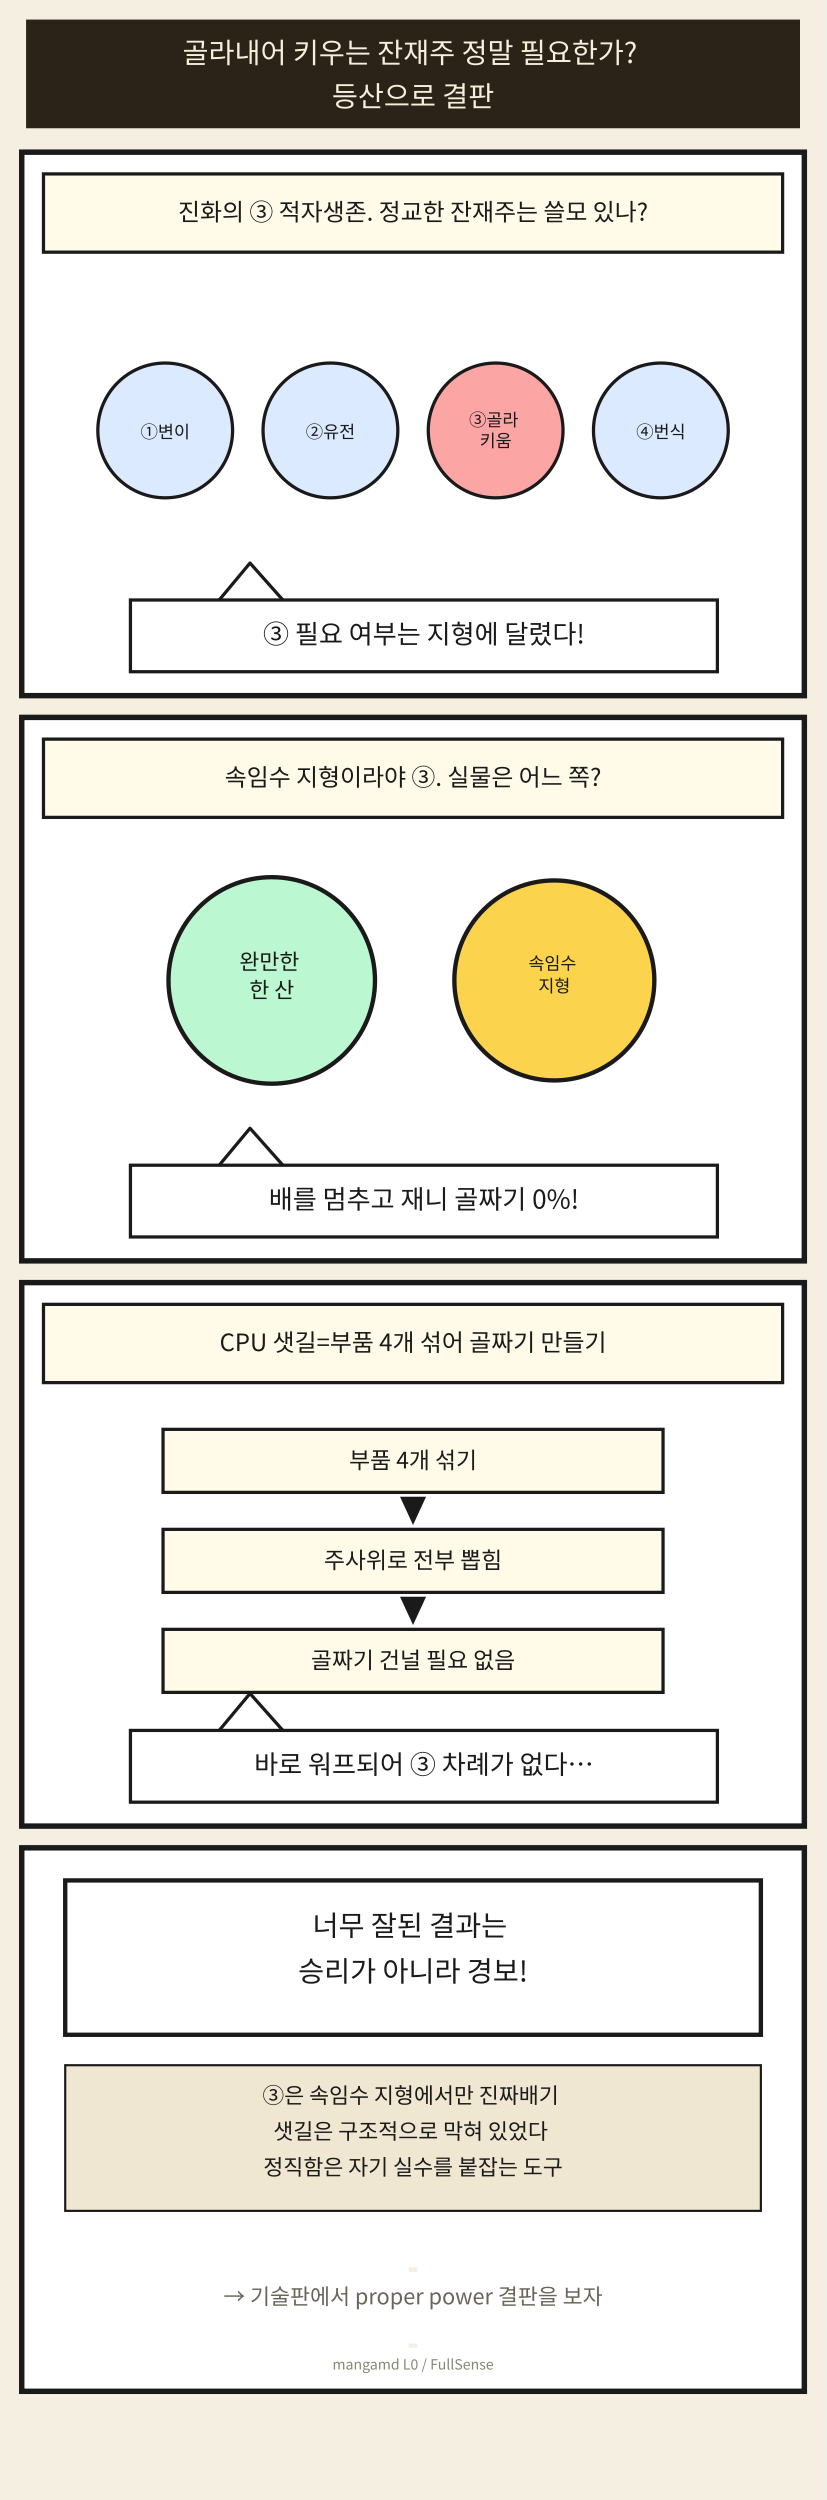
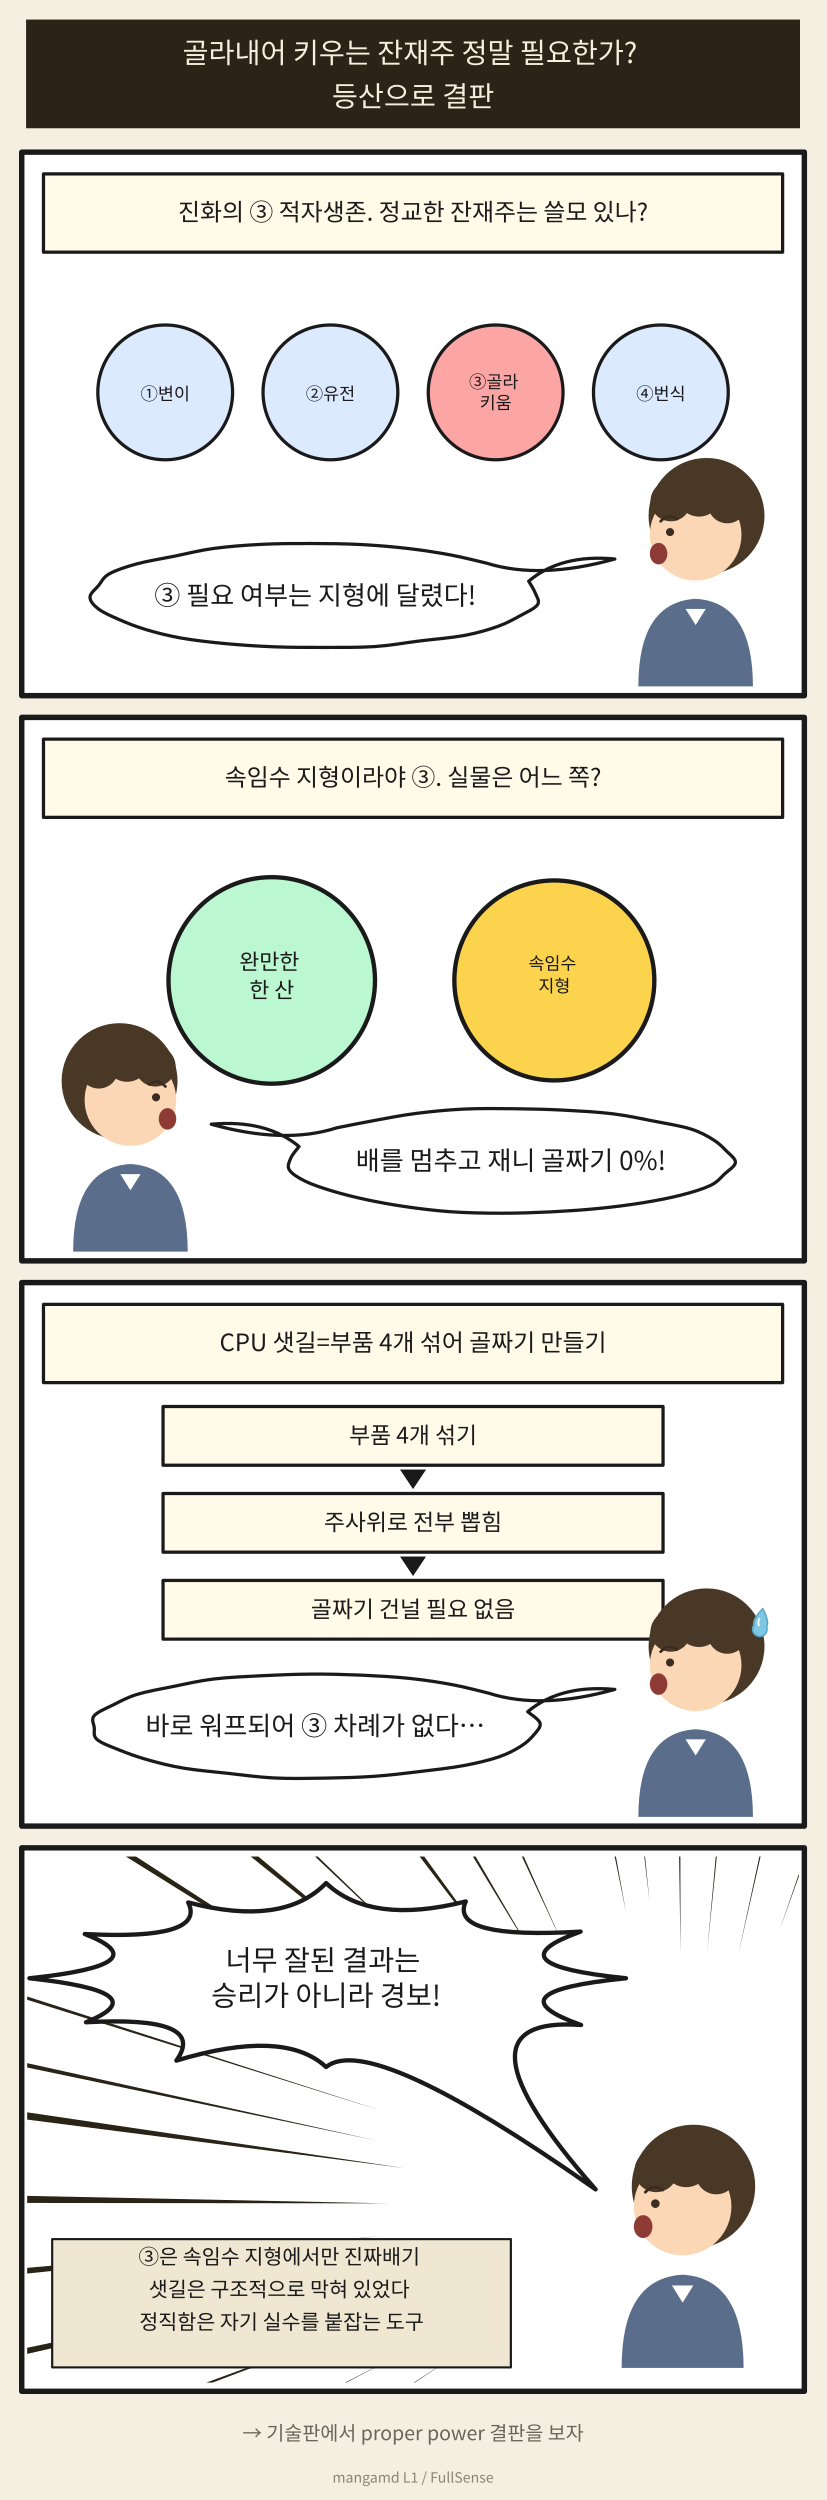
<svg xmlns="http://www.w3.org/2000/svg" viewBox="0 0 760 2300" role="img" aria-label="등산으로 llcore 제3축 ③ 결판" style="width:100%;height:auto;max-width:1200px">
-   <defs />
+   <defs>
+     <clipPath id="cl_26">
+       <rect x="25" y="1708" width="710" height="484" />
+     </clipPath>
+   </defs>
  <rect width="760" height="2300" fill="#f5efe2" />
  <g transform="translate(0.00,0.00) scale(1)">
-     <path d="M 24.00,18.00 L 736.00,18.00 L 736.00,118.00 L 24.00,118.00 Z" fill="#2b2317" stroke="none" stroke-width="3" />
+     <path d="M 24.00,18.00 L 736.00,18.00 L 736.00,118.00 L 24.00,118.00 Z" fill="#2b2317" stroke="none" stroke-width="3" stroke-linejoin="round" />
    <text font-family="'Malgun Gothic','Noto Sans CJK KR',sans-serif" font-size="26" fill="#f7efdd" text-anchor="middle">
      <tspan x="380.0" y="58.0">골라내어 키우는 잔재주 정말 필요한가?</tspan>
      <tspan x="380.0" y="98.0">등산으로 결판</tspan>
    </text>
  </g>
  <g transform="translate(0.00,0.00) scale(1)">
-     <path d="M 20.00,140.00 L 740.00,140.00 L 740.00,640.00 L 20.00,640.00 Z" fill="#ffffff" stroke="#1a1a1a" stroke-width="5" />
-     <text font-family="'Malgun Gothic','Noto Sans CJK KR',sans-serif" font-size="1" fill="#1a1a1a" text-anchor="middle">
-       <tspan x="0.0" y="0.0" />
-     </text>
-   </g>
-   <g transform="translate(0.00,0.00) scale(1)">
-     <path d="M 20.00,660.00 L 740.00,660.00 L 740.00,1160.00 L 20.00,1160.00 Z" fill="#ffffff" stroke="#1a1a1a" stroke-width="5" />
-     <text font-family="'Malgun Gothic','Noto Sans CJK KR',sans-serif" font-size="1" fill="#1a1a1a" text-anchor="middle">
-       <tspan x="0.0" y="0.0" />
-     </text>
-   </g>
-   <g transform="translate(0.00,0.00) scale(1)">
-     <path d="M 20.00,1180.00 L 740.00,1180.00 L 740.00,1680.00 L 20.00,1680.00 Z" fill="#ffffff" stroke="#1a1a1a" stroke-width="5" />
-     <text font-family="'Malgun Gothic','Noto Sans CJK KR',sans-serif" font-size="1" fill="#1a1a1a" text-anchor="middle">
-       <tspan x="0.0" y="0.0" />
-     </text>
-   </g>
-   <g transform="translate(0.00,0.00) scale(1)">
-     <path d="M 20.00,1700.00 L 740.00,1700.00 L 740.00,2200.00 L 20.00,2200.00 Z" fill="#ffffff" stroke="#1a1a1a" stroke-width="5" />
-     <text font-family="'Malgun Gothic','Noto Sans CJK KR',sans-serif" font-size="1" fill="#1a1a1a" text-anchor="middle">
-       <tspan x="0.0" y="0.0" />
-     </text>
-   </g>
-   <g transform="translate(0.00,0.00) scale(1)">
-     <path d="M 40.00,160.00 L 720.00,160.00 L 720.00,232.00 L 40.00,232.00 Z" fill="#fffbe8" stroke="#1a1a1a" stroke-width="3" />
+     <path d="M 20.00,140.00 L 740.00,140.00 L 740.00,640.00 L 20.00,640.00 Z" fill="#ffffff" stroke="#1a1a1a" stroke-width="5" stroke-linejoin="round" />
+     <text font-family="'Malgun Gothic','Noto Sans CJK KR',sans-serif" font-size="1" fill="#1a1a1a" text-anchor="middle">
+       <tspan x="0.0" y="0.0" />
+     </text>
+   </g>
+   <g transform="translate(0.00,0.00) scale(1)">
+     <path d="M 20.00,660.00 L 740.00,660.00 L 740.00,1160.00 L 20.00,1160.00 Z" fill="#ffffff" stroke="#1a1a1a" stroke-width="5" stroke-linejoin="round" />
+     <text font-family="'Malgun Gothic','Noto Sans CJK KR',sans-serif" font-size="1" fill="#1a1a1a" text-anchor="middle">
+       <tspan x="0.0" y="0.0" />
+     </text>
+   </g>
+   <g transform="translate(0.00,0.00) scale(1)">
+     <path d="M 20.00,1180.00 L 740.00,1180.00 L 740.00,1680.00 L 20.00,1680.00 Z" fill="#ffffff" stroke="#1a1a1a" stroke-width="5" stroke-linejoin="round" />
+     <text font-family="'Malgun Gothic','Noto Sans CJK KR',sans-serif" font-size="1" fill="#1a1a1a" text-anchor="middle">
+       <tspan x="0.0" y="0.0" />
+     </text>
+   </g>
+   <g transform="translate(0.00,0.00) scale(1)">
+     <path d="M 20.00,1700.00 L 740.00,1700.00 L 740.00,2200.00 L 20.00,2200.00 Z" fill="#ffffff" stroke="#1a1a1a" stroke-width="5" stroke-linejoin="round" />
+     <text font-family="'Malgun Gothic','Noto Sans CJK KR',sans-serif" font-size="1" fill="#1a1a1a" text-anchor="middle">
+       <tspan x="0.0" y="0.0" />
+     </text>
+   </g>
+   <g transform="translate(0.00,0.00) scale(1)">
+     <path d="M 40.00,160.00 L 720.00,160.00 L 720.00,232.00 L 40.00,232.00 Z" fill="#fffbe8" stroke="#1a1a1a" stroke-width="3" stroke-linejoin="round" />
    <text font-family="'Malgun Gothic','Noto Sans CJK KR',sans-serif" font-size="22" fill="#1a1a1a" text-anchor="middle">
      <tspan x="380.0" y="203.0">진화의 ③ 적자생존. 정교한 잔재주는 쓸모 있나?</tspan>
    </text>
  </g>
  <g transform="translate(0.00,0.00) scale(1)">
-     <path d="M 90.00,396.00 a 62.00,62.00 0 1,0 124.00,0 a 62.00,62.00 0 1,0 -124.00,0 Z" fill="#dbeafe" stroke="#1a1a1a" stroke-width="3" />
-     <text font-family="'Malgun Gothic','Noto Sans CJK KR',sans-serif" font-size="16" fill="#1a1a1a" text-anchor="middle">
-       <tspan x="152.0" y="403.0">①변이</tspan>
-     </text>
-   </g>
-   <g transform="translate(0.00,0.00) scale(1)">
-     <path d="M 242.00,396.00 a 62.00,62.00 0 1,0 124.00,0 a 62.00,62.00 0 1,0 -124.00,0 Z" fill="#dbeafe" stroke="#1a1a1a" stroke-width="3" />
-     <text font-family="'Malgun Gothic','Noto Sans CJK KR',sans-serif" font-size="16" fill="#1a1a1a" text-anchor="middle">
-       <tspan x="304.0" y="403.0">②유전</tspan>
-     </text>
-   </g>
-   <g transform="translate(0.00,0.00) scale(1)">
-     <path d="M 394.00,396.00 a 62.00,62.00 0 1,0 124.00,0 a 62.00,62.00 0 1,0 -124.00,0 Z" fill="#fca5a5" stroke="#1a1a1a" stroke-width="3" />
-     <text font-family="'Malgun Gothic','Noto Sans CJK KR',sans-serif" font-size="16" fill="#1a1a1a" text-anchor="middle">
-       <tspan x="456.0" y="392.0">③골라</tspan>
-       <tspan x="456.0" y="411.2">키움</tspan>
-     </text>
-   </g>
-   <g transform="translate(0.00,0.00) scale(1)">
-     <path d="M 546.00,396.00 a 62.00,62.00 0 1,0 124.00,0 a 62.00,62.00 0 1,0 -124.00,0 Z" fill="#dbeafe" stroke="#1a1a1a" stroke-width="3" />
-     <text font-family="'Malgun Gothic','Noto Sans CJK KR',sans-serif" font-size="16" fill="#1a1a1a" text-anchor="middle">
-       <tspan x="608.0" y="403.0">④번식</tspan>
-     </text>
-   </g>
-   <g transform="translate(0.00,0.00) scale(1)">
-     <path d="M 200.00,554.00 L 230.00,518.00 L 262.00,554.00 Z" fill="#ffffff" stroke="#1a1a1a" stroke-width="3" stroke-linejoin="round" />
-     <path d="M 120.00,552.00 L 660.00,552.00 L 660.00,618.00 L 120.00,618.00 Z" fill="#ffffff" stroke="#1a1a1a" stroke-width="3" />
+     <path d="M 90.00,361.00 a 62.00,62.00 0 1,0 124.00,0 a 62.00,62.00 0 1,0 -124.00,0 Z" fill="#dbeafe" stroke="#1a1a1a" stroke-width="3" stroke-linejoin="round" />
+     <text font-family="'Malgun Gothic','Noto Sans CJK KR',sans-serif" font-size="16" fill="#1a1a1a" text-anchor="middle">
+       <tspan x="152.0" y="368.0">①변이</tspan>
+     </text>
+   </g>
+   <g transform="translate(0.00,0.00) scale(1)">
+     <path d="M 242.00,361.00 a 62.00,62.00 0 1,0 124.00,0 a 62.00,62.00 0 1,0 -124.00,0 Z" fill="#dbeafe" stroke="#1a1a1a" stroke-width="3" stroke-linejoin="round" />
+     <text font-family="'Malgun Gothic','Noto Sans CJK KR',sans-serif" font-size="16" fill="#1a1a1a" text-anchor="middle">
+       <tspan x="304.0" y="368.0">②유전</tspan>
+     </text>
+   </g>
+   <g transform="translate(0.00,0.00) scale(1)">
+     <path d="M 394.00,361.00 a 62.00,62.00 0 1,0 124.00,0 a 62.00,62.00 0 1,0 -124.00,0 Z" fill="#fca5a5" stroke="#1a1a1a" stroke-width="3" stroke-linejoin="round" />
+     <text font-family="'Malgun Gothic','Noto Sans CJK KR',sans-serif" font-size="16" fill="#1a1a1a" text-anchor="middle">
+       <tspan x="456.0" y="357.0">③골라</tspan>
+       <tspan x="456.0" y="376.2">키움</tspan>
+     </text>
+   </g>
+   <g transform="translate(0.00,0.00) scale(1)">
+     <path d="M 546.00,361.00 a 62.00,62.00 0 1,0 124.00,0 a 62.00,62.00 0 1,0 -124.00,0 Z" fill="#dbeafe" stroke="#1a1a1a" stroke-width="3" stroke-linejoin="round" />
+     <text font-family="'Malgun Gothic','Noto Sans CJK KR',sans-serif" font-size="16" fill="#1a1a1a" text-anchor="middle">
+       <tspan x="608.0" y="368.0">④번식</tspan>
+     </text>
+   </g>
+   <g transform="translate(0.00,0.00) scale(1)">
+     <path d="M 596.68,474.64 a 53.32,53.32 0 1,0 106.64,0 a 53.32,53.32 0 1,0 -106.64,0 Z" fill="#4a3826" stroke="none" stroke-width="2" stroke-linejoin="round" />
+     <path d="M 597.84,492.00 a 42.16,42.16 0 1,0 84.32,0 a 42.16,42.16 0 1,0 -84.32,0 Z" fill="#fbd7b5" stroke="none" stroke-width="2" stroke-linejoin="round" />
+     <path d="M 598.46,461.00 a 18.60,18.60 0 1,0 37.20,0 a 18.60,18.60 0 1,0 -37.20,0 Z" fill="#4a3826" stroke="none" stroke-width="2" stroke-linejoin="round" />
+     <path d="M 622.64,454.80 a 20.46,20.46 0 1,0 40.92,0 a 20.46,20.46 0 1,0 -40.92,0 Z" fill="#4a3826" stroke="none" stroke-width="2" stroke-linejoin="round" />
+     <path d="M 651.16,463.48 a 17.98,17.98 0 1,0 35.96,0 a 17.98,17.98 0 1,0 -35.96,0 Z" fill="#4a3826" stroke="none" stroke-width="2" stroke-linejoin="round" />
+     <path d="M 607.76 479.6 q 7.44 -8 14.88 -2" fill="none" stroke="#3a2c20" stroke-width="2.5" stroke-linejoin="round" stroke-linecap="round" />
+     <path d="M 612.72,489.52 a 3.72,3.72 0 1,0 7.44,0 a 3.72,3.72 0 1,0 -7.44,0 Z" fill="#3a2c20" stroke="none" stroke-width="2" stroke-linejoin="round" />
+     <path d="M 597.84,509.36 a 8.06,9.92 0 1,0 16.12,0 a 8.06,9.92 0 1,0 -16.12,0 Z" fill="#8e3b35" stroke="none" stroke-width="2" stroke-linejoin="round" />
+     <path d="M 587.3 631.5 Q 587.3 554.0 640 550.9 Q 692.7 554.0 692.7 631.5 Z" fill="#5a6e8c" stroke="none" stroke-width="2" stroke-linejoin="round" />
+     <path d="M 630.7 560.2 L 640 575.08 L 649.3 560.2" fill="#ffffff" stroke="none" stroke-width="2" stroke-linejoin="round" />
+   </g>
+   <g transform="translate(0.00,0.00) scale(1)">
+     <path d="M 486.38,534.71 C 487.38,536.49 490.98,541.79 492.34,545.39 C 493.70,548.98 496.88,552.76 494.56,556.28 C 492.25,559.80 484.54,563.18 478.44,566.52 C 472.34,569.86 466.49,573.28 457.97,576.30 C 449.45,579.31 439.31,582.37 427.31,584.60 C 415.32,586.83 399.72,587.98 386.00,589.69 C 372.28,591.39 359.56,593.85 344.98,594.83 C 330.41,595.82 313.95,595.58 298.54,595.62 C 283.13,595.66 267.63,595.65 252.52,595.08 C 237.41,594.50 222.19,593.51 207.89,592.17 C 193.59,590.83 179.01,589.18 166.73,587.02 C 154.45,584.86 143.72,582.03 134.23,579.20 C 124.73,576.37 117.04,573.22 109.75,570.05 C 102.46,566.88 94.98,563.63 90.49,560.18 C 86.00,556.74 82.76,552.99 82.80,549.40 C 82.83,545.81 87.76,542.24 90.71,538.67 C 93.66,535.10 94.62,531.30 100.47,527.99 C 106.32,524.67 115.78,521.50 125.82,518.78 C 135.86,516.06 148.97,514.02 160.71,511.66 C 172.45,509.30 183.01,506.42 196.27,504.61 C 209.53,502.80 225.18,501.58 240.26,500.82 C 255.35,500.05 271.34,499.99 286.78,500.03 C 302.22,500.06 317.97,500.23 332.89,501.02 C 347.81,501.80 362.66,503.12 376.31,504.72 C 389.95,506.32 402.88,508.38 414.76,510.60 C 426.64,512.83 442.11,516.83 447.58,518.08 Q 496.87,533.47 565.64,514.28 Q 516.02,509.63 486.38,534.71 Z" fill="#ffffff" stroke="#1a1a1a" stroke-width="3" stroke-linejoin="round" />
    <text font-family="'Malgun Gothic','Noto Sans CJK KR',sans-serif" font-size="24" fill="#1a1a1a" text-anchor="middle">
-       <tspan x="390.0" y="592.0">③ 필요 여부는 지형에 달렸다!</tspan>
-     </text>
-   </g>
-   <g transform="translate(0.00,0.00) scale(1)">
-     <path d="M 40.00,680.00 L 720.00,680.00 L 720.00,752.00 L 40.00,752.00 Z" fill="#fffbe8" stroke="#1a1a1a" stroke-width="3" />
+       <tspan x="290.0" y="556.4">③ 필요 여부는 지형에 달렸다!</tspan>
+     </text>
+   </g>
+   <g transform="translate(0.00,0.00) scale(1)">
+     <path d="M 40.00,680.00 L 720.00,680.00 L 720.00,752.00 L 40.00,752.00 Z" fill="#fffbe8" stroke="#1a1a1a" stroke-width="3" stroke-linejoin="round" />
    <text font-family="'Malgun Gothic','Noto Sans CJK KR',sans-serif" font-size="22" fill="#1a1a1a" text-anchor="middle">
      <tspan x="380.0" y="723.0">속임수 지형이라야 ③. 실물은 어느 쪽?</tspan>
    </text>
  </g>
  <g transform="translate(0.00,0.00) scale(1)">
-     <path d="M 155.00,902.00 a 95.00,95.00 0 1,0 190.00,0 a 95.00,95.00 0 1,0 -190.00,0 Z" fill="#bbf7d0" stroke="#1a1a1a" stroke-width="4" />
+     <path d="M 155.00,902.00 a 95.00,95.00 0 1,0 190.00,0 a 95.00,95.00 0 1,0 -190.00,0 Z" fill="#bbf7d0" stroke="#1a1a1a" stroke-width="4" stroke-linejoin="round" />
    <text font-family="'Malgun Gothic','Noto Sans CJK KR',sans-serif" font-size="20" fill="#1a1a1a" text-anchor="middle">
      <tspan x="250.0" y="892.0">완만한</tspan>
      <tspan x="250.0" y="918.0">한 산</tspan>
    </text>
  </g>
  <g transform="translate(0.00,0.00) scale(1)">
-     <path d="M 418.00,902.00 a 92.00,92.00 0 1,0 184.00,0 a 92.00,92.00 0 1,0 -184.00,0 Z" fill="#fcd34d" stroke="#1a1a1a" stroke-width="4" />
+     <path d="M 418.00,902.00 a 92.00,92.00 0 1,0 184.00,0 a 92.00,92.00 0 1,0 -184.00,0 Z" fill="#fcd34d" stroke="#1a1a1a" stroke-width="4" stroke-linejoin="round" />
    <text font-family="'Malgun Gothic','Noto Sans CJK KR',sans-serif" font-size="16" fill="#1a1a1a" text-anchor="middle">
      <tspan x="510.0" y="892.0">속임수</tspan>
      <tspan x="510.0" y="912.8">지형</tspan>
    </text>
  </g>
  <g transform="translate(0.00,0.00) scale(1)">
-     <path d="M 200.00,1074.00 L 230.00,1038.00 L 262.00,1074.00 Z" fill="#ffffff" stroke="#1a1a1a" stroke-width="3" stroke-linejoin="round" />
-     <path d="M 120.00,1072.00 L 660.00,1072.00 L 660.00,1138.00 L 120.00,1138.00 Z" fill="#ffffff" stroke="#1a1a1a" stroke-width="3" />
+     <path d="M 56.68,994.64 a 53.32,53.32 0 1,0 106.64,0 a 53.32,53.32 0 1,0 -106.64,0 Z" fill="#4a3826" stroke="none" stroke-width="2" stroke-linejoin="round" />
+     <path d="M 77.84,1012.00 a 42.16,42.16 0 1,0 84.32,0 a 42.16,42.16 0 1,0 -84.32,0 Z" fill="#fbd7b5" stroke="none" stroke-width="2" stroke-linejoin="round" />
+     <path d="M 124.34,981.00 a 18.60,18.60 0 1,0 37.20,0 a 18.60,18.60 0 1,0 -37.20,0 Z" fill="#4a3826" stroke="none" stroke-width="2" stroke-linejoin="round" />
+     <path d="M 96.44,974.80 a 20.46,20.46 0 1,0 40.92,0 a 20.46,20.46 0 1,0 -40.92,0 Z" fill="#4a3826" stroke="none" stroke-width="2" stroke-linejoin="round" />
+     <path d="M 72.88,983.48 a 17.98,17.98 0 1,0 35.96,0 a 17.98,17.98 0 1,0 -35.96,0 Z" fill="#4a3826" stroke="none" stroke-width="2" stroke-linejoin="round" />
+     <path d="M 152.24 999.6 q -7.44 -8 -14.88 -2" fill="none" stroke="#3a2c20" stroke-width="2.5" stroke-linejoin="round" stroke-linecap="round" />
+     <path d="M 139.84,1009.52 a 3.72,3.72 0 1,0 7.44,0 a 3.72,3.72 0 1,0 -7.44,0 Z" fill="#3a2c20" stroke="none" stroke-width="2" stroke-linejoin="round" />
+     <path d="M 146.04,1029.36 a 8.06,9.92 0 1,0 16.12,0 a 8.06,9.92 0 1,0 -16.12,0 Z" fill="#8e3b35" stroke="none" stroke-width="2" stroke-linejoin="round" />
+     <path d="M 67.3 1151.5 Q 67.3 1074.0 120 1070.9 Q 172.7 1074.0 172.7 1151.5 Z" fill="#5a6e8c" stroke="none" stroke-width="2" stroke-linejoin="round" />
+     <path d="M 110.7 1080.2 L 120 1095.08 L 129.3 1080.2" fill="#ffffff" stroke="none" stroke-width="2" stroke-linejoin="round" />
+   </g>
+   <g transform="translate(0.00,0.00) scale(1)">
+     <path d="M 309.84,1037.59 C 315.77,1036.43 333.26,1032.87 345.44,1030.66 C 357.62,1028.45 369.40,1026.05 382.92,1024.33 C 396.43,1022.62 411.47,1021.08 426.52,1020.37 C 441.57,1019.65 457.78,1019.87 473.22,1020.04 C 488.66,1020.20 504.11,1020.59 519.17,1021.36 C 534.22,1022.13 549.99,1023.03 563.58,1024.68 C 577.16,1026.33 588.72,1028.95 600.67,1031.27 C 612.62,1033.59 626.04,1035.74 635.25,1038.59 C 644.46,1041.44 650.47,1045.01 655.94,1048.36 C 661.42,1051.72 664.66,1055.22 668.10,1058.72 C 671.54,1062.23 676.84,1065.85 676.61,1069.40 C 676.37,1072.94 670.46,1076.49 666.67,1080.01 C 662.88,1083.53 660.49,1087.25 653.86,1090.49 C 647.22,1093.72 637.25,1096.76 626.88,1099.42 C 616.50,1102.09 604.21,1104.45 591.61,1106.50 C 579.01,1108.55 565.32,1110.32 551.27,1111.72 C 537.23,1113.12 522.32,1114.16 507.33,1114.90 C 492.35,1115.64 476.75,1116.17 461.36,1116.16 C 445.97,1116.15 429.73,1115.85 415.01,1114.84 C 400.29,1113.83 386.09,1111.99 373.01,1110.11 C 359.94,1108.23 347.78,1105.97 336.55,1103.57 C 325.31,1101.17 314.93,1098.52 305.61,1095.70 C 296.28,1092.87 287.18,1089.86 280.61,1086.61 C 274.03,1083.37 268.34,1079.79 266.17,1076.25 C 263.99,1072.71 266.06,1068.96 267.55,1065.38 C 269.04,1061.81 273.86,1056.57 275.12,1054.81 Q 244.88,1029.69 194.36,1034.28 Q 261.58,1053.18 309.84,1037.59 Z" fill="#ffffff" stroke="#1a1a1a" stroke-width="3" stroke-linejoin="round" />
    <text font-family="'Malgun Gothic','Noto Sans CJK KR',sans-serif" font-size="24" fill="#1a1a1a" text-anchor="middle">
-       <tspan x="390.0" y="1112.0">배를 멈추고 재니 골짜기 0%!</tspan>
-     </text>
-   </g>
-   <g transform="translate(0.00,0.00) scale(1)">
-     <path d="M 40.00,1200.00 L 720.00,1200.00 L 720.00,1272.00 L 40.00,1272.00 Z" fill="#fffbe8" stroke="#1a1a1a" stroke-width="3" />
+       <tspan x="470.0" y="1076.4">배를 멈추고 재니 골짜기 0%!</tspan>
+     </text>
+   </g>
+   <g transform="translate(0.00,0.00) scale(1)">
+     <path d="M 40.00,1200.00 L 720.00,1200.00 L 720.00,1272.00 L 40.00,1272.00 Z" fill="#fffbe8" stroke="#1a1a1a" stroke-width="3" stroke-linejoin="round" />
    <text font-family="'Malgun Gothic','Noto Sans CJK KR',sans-serif" font-size="22" fill="#1a1a1a" text-anchor="middle">
      <tspan x="380.0" y="1243.0">CPU 샛길=부품 4개 섞어 골짜기 만들기</tspan>
    </text>
  </g>
  <g transform="translate(0.00,0.00) scale(1)">
-     <path d="M 150.00,1315.00 L 610.00,1315.00 L 610.00,1373.00 L 150.00,1373.00 Z" fill="#fffbe8" stroke="#1a1a1a" stroke-width="3" />
+     <path d="M 150.00,1294.00 L 610.00,1294.00 L 610.00,1348.00 L 150.00,1348.00 Z" fill="#fffbe8" stroke="#1a1a1a" stroke-width="3" stroke-linejoin="round" />
    <text font-family="'Malgun Gothic','Noto Sans CJK KR',sans-serif" font-size="21" fill="#1a1a1a" text-anchor="middle">
-       <tspan x="380.0" y="1351.0">부품 4개 섞기</tspan>
-     </text>
-   </g>
-   <g transform="translate(0.00,0.00) scale(1)">
-     <path d="M 368.00,1377.00 L 392.00,1377.00 L 380.00,1403.00 Z" fill="#1a1a1a" stroke="none" stroke-width="3" />
-     <text font-family="'Malgun Gothic','Noto Sans CJK KR',sans-serif" font-size="1" fill="#1a1a1a" text-anchor="middle">
-       <tspan x="0.0" y="0.0" />
-     </text>
-   </g>
-   <g transform="translate(0.00,0.00) scale(1)">
-     <path d="M 150.00,1407.00 L 610.00,1407.00 L 610.00,1465.00 L 150.00,1465.00 Z" fill="#fffbe8" stroke="#1a1a1a" stroke-width="3" />
+       <tspan x="380.0" y="1328.0">부품 4개 섞기</tspan>
+     </text>
+   </g>
+   <g transform="translate(0.00,0.00) scale(1)">
+     <path d="M 368.00,1352.00 L 392.00,1352.00 L 380.00,1370.00 Z" fill="#1a1a1a" stroke="none" stroke-width="3" stroke-linejoin="round" />
+     <text font-family="'Malgun Gothic','Noto Sans CJK KR',sans-serif" font-size="1" fill="#1a1a1a" text-anchor="middle">
+       <tspan x="0.0" y="0.0" />
+     </text>
+   </g>
+   <g transform="translate(0.00,0.00) scale(1)">
+     <path d="M 150.00,1374.00 L 610.00,1374.00 L 610.00,1428.00 L 150.00,1428.00 Z" fill="#fffbe8" stroke="#1a1a1a" stroke-width="3" stroke-linejoin="round" />
    <text font-family="'Malgun Gothic','Noto Sans CJK KR',sans-serif" font-size="21" fill="#1a1a1a" text-anchor="middle">
-       <tspan x="380.0" y="1443.0">주사위로 전부 뽑힘</tspan>
-     </text>
-   </g>
-   <g transform="translate(0.00,0.00) scale(1)">
-     <path d="M 368.00,1469.00 L 392.00,1469.00 L 380.00,1495.00 Z" fill="#1a1a1a" stroke="none" stroke-width="3" />
-     <text font-family="'Malgun Gothic','Noto Sans CJK KR',sans-serif" font-size="1" fill="#1a1a1a" text-anchor="middle">
-       <tspan x="0.0" y="0.0" />
-     </text>
-   </g>
-   <g transform="translate(0.00,0.00) scale(1)">
-     <path d="M 150.00,1499.00 L 610.00,1499.00 L 610.00,1557.00 L 150.00,1557.00 Z" fill="#fffbe8" stroke="#1a1a1a" stroke-width="3" />
+       <tspan x="380.0" y="1408.0">주사위로 전부 뽑힘</tspan>
+     </text>
+   </g>
+   <g transform="translate(0.00,0.00) scale(1)">
+     <path d="M 368.00,1432.00 L 392.00,1432.00 L 380.00,1450.00 Z" fill="#1a1a1a" stroke="none" stroke-width="3" stroke-linejoin="round" />
+     <text font-family="'Malgun Gothic','Noto Sans CJK KR',sans-serif" font-size="1" fill="#1a1a1a" text-anchor="middle">
+       <tspan x="0.0" y="0.0" />
+     </text>
+   </g>
+   <g transform="translate(0.00,0.00) scale(1)">
+     <path d="M 150.00,1454.00 L 610.00,1454.00 L 610.00,1508.00 L 150.00,1508.00 Z" fill="#fffbe8" stroke="#1a1a1a" stroke-width="3" stroke-linejoin="round" />
    <text font-family="'Malgun Gothic','Noto Sans CJK KR',sans-serif" font-size="21" fill="#1a1a1a" text-anchor="middle">
-       <tspan x="380.0" y="1535.0">골짜기 건널 필요 없음</tspan>
-     </text>
-   </g>
-   <g transform="translate(0.00,0.00) scale(1)">
-     <path d="M 200.00,1594.00 L 230.00,1558.00 L 262.00,1594.00 Z" fill="#ffffff" stroke="#1a1a1a" stroke-width="3" stroke-linejoin="round" />
-     <path d="M 120.00,1592.00 L 660.00,1592.00 L 660.00,1658.00 L 120.00,1658.00 Z" fill="#ffffff" stroke="#1a1a1a" stroke-width="3" />
+       <tspan x="380.0" y="1488.0">골짜기 건널 필요 없음</tspan>
+     </text>
+   </g>
+   <g transform="translate(0.00,0.00) scale(1)">
+     <path d="M 596.68,1514.64 a 53.32,53.32 0 1,0 106.64,0 a 53.32,53.32 0 1,0 -106.64,0 Z" fill="#4a3826" stroke="none" stroke-width="2" stroke-linejoin="round" />
+     <path d="M 597.84,1532.00 a 42.16,42.16 0 1,0 84.32,0 a 42.16,42.16 0 1,0 -84.32,0 Z" fill="#fbd7b5" stroke="none" stroke-width="2" stroke-linejoin="round" />
+     <path d="M 598.46,1501.00 a 18.60,18.60 0 1,0 37.20,0 a 18.60,18.60 0 1,0 -37.20,0 Z" fill="#4a3826" stroke="none" stroke-width="2" stroke-linejoin="round" />
+     <path d="M 622.64,1494.80 a 20.46,20.46 0 1,0 40.92,0 a 20.46,20.46 0 1,0 -40.92,0 Z" fill="#4a3826" stroke="none" stroke-width="2" stroke-linejoin="round" />
+     <path d="M 651.16,1503.48 a 17.98,17.98 0 1,0 35.96,0 a 17.98,17.98 0 1,0 -35.96,0 Z" fill="#4a3826" stroke="none" stroke-width="2" stroke-linejoin="round" />
+     <path d="M 607.76 1519.6 q 7.44 -8 14.88 -2" fill="none" stroke="#3a2c20" stroke-width="2.5" stroke-linejoin="round" stroke-linecap="round" />
+     <path d="M 612.72,1529.52 a 3.72,3.72 0 1,0 7.44,0 a 3.72,3.72 0 1,0 -7.44,0 Z" fill="#3a2c20" stroke="none" stroke-width="2" stroke-linejoin="round" />
+     <path d="M 597.84,1549.36 a 8.06,9.92 0 1,0 16.12,0 a 8.06,9.92 0 1,0 -16.12,0 Z" fill="#8e3b35" stroke="none" stroke-width="2" stroke-linejoin="round" />
+     <path d="M 587.3 1671.5 Q 587.3 1594.0 640 1590.9 Q 692.7 1594.0 692.7 1671.5 Z" fill="#5a6e8c" stroke="none" stroke-width="2" stroke-linejoin="round" />
+     <path d="M 630.7 1600.2 L 640 1615.08 L 649.3 1600.2" fill="#ffffff" stroke="none" stroke-width="2" stroke-linejoin="round" />
+   </g>
+   <g transform="translate(700.0,1492.0) rotate(8.1)">
+     <path d="M 0,-12.1 Q 7.9,-1.1 5.9,4.0 A 6.6,6.6 0 1 1 -5.9,4.0 Q -7.9,-1.1 0,-12.1 Z" fill="#7EC8E3" stroke="#5aa8c8" stroke-width="1.5" />
+     <path d="M -1.8,-2.2 q -0.9,4.0 0.4,5.7" stroke="#ffffff" stroke-width="1.8" fill="none" stroke-linecap="round" />
+   </g>
+   <g transform="translate(0.00,0.00) scale(1)">
+     <path d="M 485.49,1574.77 C 487.39,1576.53 495.95,1581.77 496.88,1585.33 C 497.82,1588.89 494.05,1592.59 491.08,1596.14 C 488.12,1599.68 484.50,1603.21 479.10,1606.59 C 473.70,1609.97 467.48,1613.46 458.70,1616.42 C 449.93,1619.39 438.53,1622.14 426.46,1624.37 C 414.39,1626.60 399.98,1628.17 386.28,1629.81 C 372.58,1631.45 358.86,1633.19 344.25,1634.21 C 329.63,1635.22 313.96,1635.63 298.59,1635.88 C 283.22,1636.13 266.89,1636.46 252.01,1635.72 C 237.12,1634.98 223.26,1632.94 209.28,1631.42 C 195.30,1629.89 180.43,1628.66 168.15,1626.57 C 155.86,1624.49 145.28,1621.69 135.56,1618.94 C 125.85,1616.18 117.58,1613.15 109.85,1610.04 C 102.12,1606.92 93.06,1603.71 89.21,1600.26 C 85.35,1596.82 87.14,1593.00 86.71,1589.37 C 86.28,1585.74 83.69,1581.97 86.63,1578.47 C 89.57,1574.98 97.77,1571.67 104.36,1568.40 C 110.95,1565.12 116.90,1561.66 126.16,1558.84 C 135.43,1556.01 148.23,1553.80 159.95,1551.44 C 171.67,1549.09 182.94,1546.34 196.48,1544.70 C 210.01,1543.07 226.09,1542.41 241.14,1541.65 C 256.20,1540.90 271.52,1540.26 286.79,1540.18 C 302.06,1540.09 317.67,1540.48 332.77,1541.15 C 347.87,1541.81 363.39,1542.70 377.38,1544.18 C 391.38,1545.66 404.71,1547.75 416.74,1550.01 C 428.76,1552.26 444.06,1556.43 449.52,1557.71 Q 498.04,1573.25 565.64,1554.28 Q 515.48,1549.67 485.49,1574.77 Z" fill="#ffffff" stroke="#1a1a1a" stroke-width="3" stroke-linejoin="round" />
    <text font-family="'Malgun Gothic','Noto Sans CJK KR',sans-serif" font-size="24" fill="#1a1a1a" text-anchor="middle">
-       <tspan x="390.0" y="1632.0">바로 워프되어 ③ 차례가 없다…</tspan>
-     </text>
-   </g>
-   <g transform="translate(0.00,0.00) scale(1)">
-     <path d="M 60.00,1730.00 L 700.00,1730.00 L 700.00,1872.00 L 60.00,1872.00 Z" fill="#ffffff" stroke="#1a1a1a" stroke-width="4" />
+       <tspan x="290.0" y="1596.4">바로 워프되어 ③ 차례가 없다…</tspan>
+     </text>
+   </g>
+   <g clip-path="url(#cl_26)">
+     <path d="M 906.5,2032.5 L 1431.3,2043.4 L 1431.5,2031.2 Z" fill="#ffffff" />
+     <path d="M 875.1,2081.6 L 1339.2,2182.5 L 1340.8,2174.7 Z" fill="#ffffff" />
+     <path d="M 854.6,2107.9 L 1325.4,2275.0 L 1328.6,2265.6 Z" fill="#ffffff" />
+     <path d="M 875.7,2154.6 L 1313.5,2382.4 L 1319.6,2370.4 Z" fill="#ffffff" />
+     <path d="M 834.4,2165.4 L 1292.5,2474.0 L 1300.0,2462.5 Z" fill="#ffffff" />
+     <path d="M 819.1,2176.3 L 1245.9,2507.6 L 1250.6,2501.5 Z" fill="#ffffff" />
+     <path d="M 806.9,2204.8 L 1143.1,2539.5 L 1149.4,2533.0 Z" fill="#ffffff" />
+     <path d="M 800.2,2241.3 L 1093.1,2607.8 L 1100.2,2602.0 Z" fill="#ffffff" />
+     <path d="M 760.9,2238.6 L 1039.2,2684.5 L 1047.5,2679.2 Z" fill="#ffffff" />
+     <path d="M 722.6,2242.5 L 941.4,2752.6 L 955.5,2746.3 Z" fill="#ffffff" />
+     <path d="M 714.3,2278.8 L 887.6,2795.3 L 898.2,2791.6 Z" fill="#ffffff" />
+     <path d="M 675.5,2253.0 L 778.1,2766.7 L 790.9,2763.9 Z" fill="#ffffff" />
+     <path d="M 649.1,2290.0 L 682.8,2799.0 L 698.2,2797.7 Z" fill="#ffffff" />
+     <path d="M 625.9,2285.7 L 616.0,2776.2 L 628.0,2776.3 Z" fill="#ffffff" />
+     <path d="M 589.5,2297.6 L 507.0,2816.4 L 522.3,2818.6 Z" fill="#ffffff" />
+     <path d="M 566.1,2296.3 L 447.6,2780.4 L 458.7,2783.0 Z" fill="#ffffff" />
+     <path d="M 556.8,2247.9 L 396.4,2726.5 L 403.6,2728.9 Z" fill="#ffffff" />
+     <path d="M 512.1,2256.1 L 264.9,2722.5 L 277.9,2729.2 Z" fill="#ffffff" />
+     <path d="M 437.9,2219.8 L 53.7,2595.7 L 61.4,2603.4 Z" fill="#ffffff" />
+     <path d="M 412.5,2198.8 L 24.1,2495.2 L 31.6,2504.8 Z" fill="#ffffff" />
+     <path d="M 426.8,2162.0 L -13.5,2446.3 L -9.3,2452.8 Z" fill="#ffffff" />
+     <path d="M 382.5,2158.3 L -58.9,2385.8 L -56.2,2390.9 Z" fill="#ffffff" />
+     <path d="M 406.7,2112.4 L -135.2,2309.8 L -132.5,2317.1 Z" fill="#ffffff" />
+     <path d="M 359.6,2089.1 L -126.2,2190.0 L -123.6,2201.6 Z" fill="#ffffff" />
+     <path d="M 356.2,2056.6 L -188.3,2103.4 L -187.1,2116.4 Z" fill="#ffffff" />
+     <path d="M 364.4,2027.1 L -67.2,2016.2 L -67.3,2028.7 Z" fill="#ffffff" />
+     <path d="M 380.0,1995.7 L -139.2,1916.6 L -141.2,1931.1 Z" fill="#ffffff" />
+     <path d="M 355.1,1971.2 L -140.3,1859.9 L -142.2,1868.7 Z" fill="#ffffff" />
+     <path d="M 359.2,1944.6 L -118.5,1789.3 L -120.4,1795.4 Z" fill="#ffffff" />
+     <path d="M 408.1,1890.5 L -23.2,1610.0 L -29.3,1619.7 Z" fill="#ffffff" />
+     <path d="M 421.9,1861.5 L 77.9,1572.0 L 69.8,1581.8 Z" fill="#ffffff" />
+     <path d="M 428.5,1839.3 L 56.5,1478.8 L 51.5,1484.1 Z" fill="#ffffff" />
+     <path d="M 483.1,1835.5 L 204.8,1448.5 L 192.1,1458.0 Z" fill="#ffffff" />
+     <path d="M 501.6,1817.7 L 229.5,1346.5 L 217.1,1353.9 Z" fill="#ffffff" />
+     <path d="M 521.1,1795.9 L 311.5,1320.0 L 298.8,1325.8 Z" fill="#ffffff" />
+     <path d="M 577.6,1767.7 L 491.7,1278.5 L 475.9,1281.5 Z" fill="#ffffff" />
+     <path d="M 598.6,1758.9 L 556.1,1312.3 L 544.7,1313.5 Z" fill="#ffffff" />
+     <path d="M 626.2,1804.1 L 626.9,1316.1 L 617.4,1316.2 Z" fill="#ffffff" />
+     <path d="M 649.7,1804.2 L 702.3,1300.3 L 694.1,1299.5 Z" fill="#ffffff" />
+     <path d="M 677.6,1805.7 L 805.2,1251.2 L 795.6,1249.1 Z" fill="#ffffff" />
+     <path d="M 714.2,1784.2 L 891.5,1295.5 L 881.2,1291.9 Z" fill="#ffffff" />
+     <path d="M 773.9,1806.6 L 1052.5,1392.1 L 1041.2,1384.7 Z" fill="#ffffff" />
+     <path d="M 767.5,1850.0 L 1065.7,1472.4 L 1058.8,1467.1 Z" fill="#ffffff" />
+     <path d="M 783.6,1869.6 L 1166.4,1481.2 L 1160.3,1475.3 Z" fill="#ffffff" />
+     <path d="M 815.9,1879.3 L 1203.2,1575.4 L 1196.7,1567.3 Z" fill="#ffffff" />
+     <path d="M 825.0,1914.3 L 1292.0,1649.1 L 1284.2,1635.8 Z" fill="#ffffff" />
+     <path d="M 845.8,1932.8 L 1361.4,1711.1 L 1355.2,1697.2 Z" fill="#ffffff" />
+     <path d="M 861.5,1942.0 L 1278.8,1788.4 L 1276.2,1781.7 Z" fill="#ffffff" />
+     <path d="M 850.3,1972.6 L 1339.0,1849.6 L 1337.4,1843.4 Z" fill="#ffffff" />
+     <path d="M 905.0,2002.3 L 1390.0,1960.3 L 1388.7,1947.6 Z" fill="#ffffff" />
+     <path d="M 915.1,2032.6 L 1431.4,2041.4 L 1431.4,2033.3 Z" fill="#2a2417" />
+     <path d="M 882.7,2083.2 L 1339.5,2181.2 L 1340.6,2176.0 Z" fill="#2a2417" />
+     <path d="M 861.6,2110.3 L 1325.9,2273.5 L 1328.1,2267.2 Z" fill="#2a2417" />
+     <path d="M 883.3,2158.5 L 1314.5,2380.4 L 1318.6,2372.4 Z" fill="#2a2417" />
+     <path d="M 840.8,2169.6 L 1293.8,2472.1 L 1298.8,2464.4 Z" fill="#2a2417" />
+     <path d="M 825.1,2180.8 L 1246.7,2506.6 L 1249.8,2502.5 Z" fill="#2a2417" />
+     <path d="M 812.5,2210.2 L 1144.1,2538.4 L 1148.3,2534.1 Z" fill="#2a2417" />
+     <path d="M 805.6,2247.8 L 1094.2,2606.9 L 1099.0,2603.0 Z" fill="#2a2417" />
+     <path d="M 765.1,2245.1 L 1040.6,2683.6 L 1046.1,2680.1 Z" fill="#2a2417" />
+     <path d="M 725.6,2249.0 L 943.8,2751.5 L 953.1,2747.4 Z" fill="#2a2417" />
+     <path d="M 717.0,2286.4 L 889.4,2794.7 L 896.5,2792.2 Z" fill="#2a2417" />
+     <path d="M 676.9,2259.9 L 780.3,2766.2 L 788.8,2764.4 Z" fill="#2a2417" />
+     <path d="M 649.8,2298.0 L 685.3,2798.8 L 695.7,2797.9 Z" fill="#2a2417" />
+     <path d="M 625.9,2293.6 L 618.0,2776.2 L 626.0,2776.3 Z" fill="#2a2417" />
+     <path d="M 588.3,2305.9 L 509.5,2816.7 L 519.7,2818.2 Z" fill="#2a2417" />
+     <path d="M 564.1,2304.5 L 449.4,2780.8 L 456.8,2782.5 Z" fill="#2a2417" />
+     <path d="M 554.6,2254.6 L 397.6,2726.9 L 402.4,2728.5 Z" fill="#2a2417" />
+     <path d="M 508.5,2263.1 L 267.1,2723.6 L 275.7,2728.1 Z" fill="#2a2417" />
+     <path d="M 432.0,2225.7 L 55.0,2597.0 L 60.1,2602.1 Z" fill="#2a2417" />
+     <path d="M 405.8,2204.0 L 25.4,2496.8 L 30.3,2503.2 Z" fill="#2a2417" />
+     <path d="M 420.6,2166.1 L -12.8,2447.3 L -10.0,2451.7 Z" fill="#2a2417" />
+     <path d="M 374.9,2162.3 L -58.5,2386.7 L -56.7,2390.1 Z" fill="#2a2417" />
+     <path d="M 399.8,2114.9 L -134.8,2311.1 L -132.9,2315.9 Z" fill="#2a2417" />
+     <path d="M 351.3,2090.9 L -125.8,2191.9 L -124.0,2199.7 Z" fill="#2a2417" />
+     <path d="M 347.8,2057.4 L -188.1,2105.6 L -187.3,2114.2 Z" fill="#2a2417" />
+     <path d="M 356.3,2027.1 L -67.2,2018.3 L -67.3,2026.6 Z" fill="#2a2417" />
+     <path d="M 372.4,1994.7 L -139.6,1919.0 L -140.9,1928.7 Z" fill="#2a2417" />
+     <path d="M 346.7,1969.4 L -140.6,1861.4 L -141.9,1867.2 Z" fill="#2a2417" />
+     <path d="M 350.9,1941.9 L -118.8,1790.4 L -120.1,1794.4 Z" fill="#2a2417" />
+     <path d="M 401.2,1886.1 L -24.2,1611.7 L -28.3,1618.1 Z" fill="#2a2417" />
+     <path d="M 415.6,1856.3 L 76.5,1573.7 L 71.2,1580.2 Z" fill="#2a2417" />
+     <path d="M 422.3,1833.4 L 55.7,1479.7 L 52.3,1483.3 Z" fill="#2a2417" />
+     <path d="M 478.6,1829.4 L 202.7,1450.1 L 194.2,1456.4 Z" fill="#2a2417" />
+     <path d="M 497.7,1811.1 L 227.4,1347.7 L 219.1,1352.6 Z" fill="#2a2417" />
+     <path d="M 517.8,1788.6 L 309.4,1321.0 L 300.9,1324.8 Z" fill="#2a2417" />
+     <path d="M 576.0,1759.6 L 489.0,1279.0 L 478.5,1281.0 Z" fill="#2a2417" />
+     <path d="M 597.7,1750.5 L 554.2,1312.5 L 546.6,1313.3 Z" fill="#2a2417" />
+     <path d="M 626.1,1797.1 L 625.3,1316.1 L 619.0,1316.2 Z" fill="#2a2417" />
+     <path d="M 650.4,1797.3 L 701.0,1300.1 L 695.5,1299.6 Z" fill="#2a2417" />
+     <path d="M 679.1,1798.8 L 803.6,1250.9 L 797.2,1249.5 Z" fill="#2a2417" />
+     <path d="M 716.9,1776.6 L 889.8,1294.9 L 882.9,1292.5 Z" fill="#2a2417" />
+     <path d="M 778.4,1799.7 L 1050.6,1390.9 L 1043.1,1386.0 Z" fill="#2a2417" />
+     <path d="M 771.8,1844.4 L 1064.6,1471.5 L 1060.0,1468.0 Z" fill="#2a2417" />
+     <path d="M 788.4,1864.7 L 1165.4,1480.2 L 1161.3,1476.2 Z" fill="#2a2417" />
+     <path d="M 821.8,1874.6 L 1202.1,1574.0 L 1197.8,1568.6 Z" fill="#2a2417" />
+     <path d="M 831.1,1910.7 L 1290.7,1646.9 L 1285.5,1638.0 Z" fill="#2a2417" />
+     <path d="M 852.5,1929.8 L 1360.4,1708.8 L 1356.2,1699.5 Z" fill="#2a2417" />
+     <path d="M 868.7,1939.2 L 1278.3,1787.3 L 1276.7,1782.9 Z" fill="#2a2417" />
+     <path d="M 857.2,1970.8 L 1338.7,1848.6 L 1337.6,1844.4 Z" fill="#2a2417" />
+     <path d="M 913.5,2001.5 L 1389.7,1958.2 L 1388.9,1949.7 Z" fill="#2a2417" />
+   </g>
+   <g transform="translate(0.00,0.00) scale(1)">
+     <path d="M 581.24,2011.52 a 56.76,56.76 0 1,0 113.52,0 a 56.76,56.76 0 1,0 -113.52,0 Z" fill="#4a3826" stroke="none" stroke-width="2" stroke-linejoin="round" />
+     <path d="M 583.12,2030.00 a 44.88,44.88 0 1,0 89.76,0 a 44.88,44.88 0 1,0 -89.76,0 Z" fill="#fbd7b5" stroke="none" stroke-width="2" stroke-linejoin="round" />
+     <path d="M 583.78,1997.00 a 19.80,19.80 0 1,0 39.60,0 a 19.80,19.80 0 1,0 -39.60,0 Z" fill="#4a3826" stroke="none" stroke-width="2" stroke-linejoin="round" />
+     <path d="M 609.52,1990.40 a 21.78,21.78 0 1,0 43.56,0 a 21.78,21.78 0 1,0 -43.56,0 Z" fill="#4a3826" stroke="none" stroke-width="2" stroke-linejoin="round" />
+     <path d="M 639.88,1999.64 a 19.14,19.14 0 1,0 38.28,0 a 19.14,19.14 0 1,0 -38.28,0 Z" fill="#4a3826" stroke="none" stroke-width="2" stroke-linejoin="round" />
+     <path d="M 593.68 2016.8 q 7.92 -8 15.84 -2" fill="none" stroke="#3a2c20" stroke-width="2.64" stroke-linejoin="round" stroke-linecap="round" />
+     <path d="M 598.96,2027.36 a 3.96,3.96 0 1,0 7.92,0 a 3.96,3.96 0 1,0 -7.92,0 Z" fill="#3a2c20" stroke="none" stroke-width="2" stroke-linejoin="round" />
+     <path d="M 583.12,2048.48 a 8.58,10.56 0 1,0 17.16,0 a 8.58,10.56 0 1,0 -17.16,0 Z" fill="#8e3b35" stroke="none" stroke-width="2" stroke-linejoin="round" />
+     <path d="M 571.9 2178.5 Q 571.9 2096.0 628 2092.7 Q 684.1 2096.0 684.1 2178.5 Z" fill="#5a6e8c" stroke="none" stroke-width="2" stroke-linejoin="round" />
+     <path d="M 618.1 2102.6 L 628 2118.44 L 637.9 2102.6" fill="#ffffff" stroke="none" stroke-width="2" stroke-linejoin="round" />
+   </g>
+   <g transform="translate(0.00,0.00) scale(1)">
+     <path d="M 575.91,1820.00 Q 449.23,1832.69 534.60,1863.00 Q 406.54,1853.82 547.95,2014.21 Q 340.92,1868.48 300.00,1901.65 Q 261.37,1865.77 162.21,1895.77 Q 191.99,1854.29 79.13,1860.48 Q 147.09,1833.01 27.08,1820.00 Q 149.46,1807.19 77.98,1779.31 Q 190.23,1785.15 173.15,1750.25 Q 260.48,1773.17 300.00,1732.44 Q 341.06,1771.35 428.51,1749.34 Q 412.45,1784.30 534.13,1777.09 Q 449.84,1807.25 575.91,1820.00 Z" fill="#ffffff" stroke="#1a1a1a" stroke-width="4" stroke-linejoin="round" />
    <text font-family="'Malgun Gothic','Noto Sans CJK KR',sans-serif" font-size="26" fill="#1a1a1a" text-anchor="middle">
-       <tspan x="380.0" y="1781.0">너무 잘된 결과는</tspan>
-       <tspan x="380.0" y="1823.0">승리가 아니라 경보!</tspan>
-     </text>
-   </g>
-   <g transform="translate(0.00,0.00) scale(1)">
-     <path d="M 60.00,1900.00 L 700.00,1900.00 L 700.00,2034.00 L 60.00,2034.00 Z" fill="#efe7d2" stroke="#1a1a1a" stroke-width="2" />
-     <text font-family="'Malgun Gothic','Noto Sans CJK KR',sans-serif" font-size="20" fill="#1a1a1a" text-anchor="middle">
-       <tspan x="380.0" y="1935.0">③은 속임수 지형에서만 진짜배기</tspan>
-       <tspan x="380.0" y="1968.0">샛길은 구조적으로 막혀 있었다</tspan>
-       <tspan x="380.0" y="2001.0">정직함은 자기 실수를 붙잡는 도구</tspan>
-     </text>
-   </g>
-   <g transform="translate(0.00,0.00) scale(1)">
-     <path d="M 376.00,2086.00 L 384.00,2086.00 L 384.00,2090.00 L 376.00,2090.00 Z" fill="#f5efe2" stroke="none" stroke-width="3" />
-     <text font-family="'Malgun Gothic','Noto Sans CJK KR',sans-serif" font-size="20" fill="#6a645a" text-anchor="middle">
-       <tspan x="380.0" y="2120.0">→ 기술판에서 proper power 결판을 보자</tspan>
-     </text>
-   </g>
-   <g transform="translate(0.00,0.00) scale(1)">
-     <path d="M 376.00,2156.00 L 384.00,2156.00 L 384.00,2160.00 L 376.00,2160.00 Z" fill="#f5efe2" stroke="none" stroke-width="3" />
+       <tspan x="300.0" y="1812.8">너무 잘된 결과는</tspan>
+       <tspan x="300.0" y="1845.3">승리가 아니라 경보!</tspan>
+     </text>
+   </g>
+   <g transform="translate(0.00,0.00) scale(1)">
+     <path d="M 48.00,2060.00 L 470.00,2060.00 L 470.00,2178.00 L 48.00,2178.00 Z" fill="#efe7d2" stroke="#1a1a1a" stroke-width="2" stroke-linejoin="round" />
+     <text font-family="'Malgun Gothic','Noto Sans CJK KR',sans-serif" font-size="19" fill="#1a1a1a" text-anchor="middle">
+       <tspan x="259.0" y="2083.0">③은 속임수 지형에서만 진짜배기</tspan>
+       <tspan x="259.0" y="2113.0">샛길은 구조적으로 막혀 있었다</tspan>
+       <tspan x="259.0" y="2143.0">정직함은 자기 실수를 붙잡는 도구</tspan>
+     </text>
+   </g>
+   <g transform="translate(0.00,0.00) scale(1)">
+     <path d="M 376.00,2228.00 L 384.00,2228.00 L 384.00,2232.00 L 376.00,2232.00 Z" fill="#f5efe2" stroke="none" stroke-width="3" stroke-linejoin="round" />
+     <text font-family="'Malgun Gothic','Noto Sans CJK KR',sans-serif" font-size="18" fill="#6a645a" text-anchor="middle">
+       <tspan x="380.0" y="2245.0">→ 기술판에서 proper power 결판을 보자</tspan>
+     </text>
+   </g>
+   <g transform="translate(0.00,0.00) scale(1)">
+     <path d="M 376.00,2272.00 L 384.00,2272.00 L 384.00,2276.00 L 376.00,2276.00 Z" fill="#f5efe2" stroke="none" stroke-width="3" stroke-linejoin="round" />
    <text font-family="'Malgun Gothic','Noto Sans CJK KR',sans-serif" font-size="13" fill="#8a8474" text-anchor="middle">
-       <tspan x="380.0" y="2180.0">mangamd L0 / FullSense</tspan>
+       <tspan x="380.0" y="2284.0">mangamd L1 / FullSense</tspan>
    </text>
  </g>
</svg>
